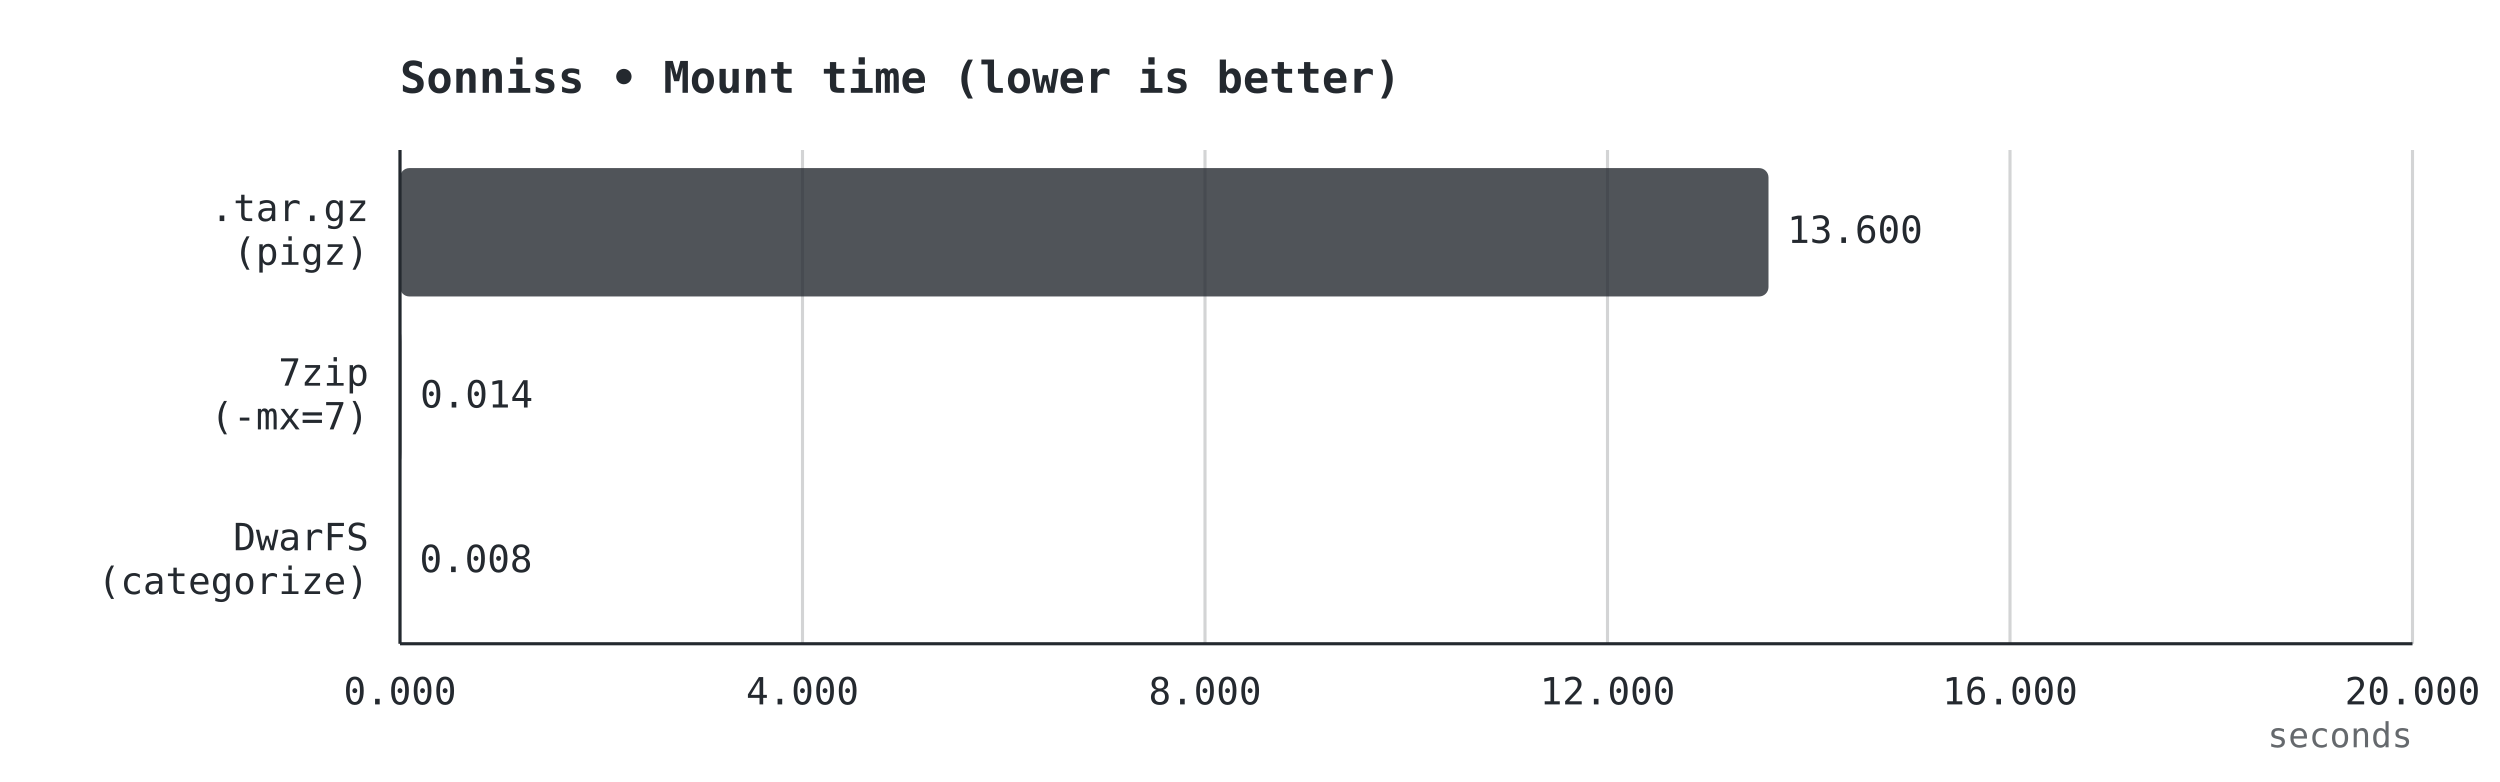
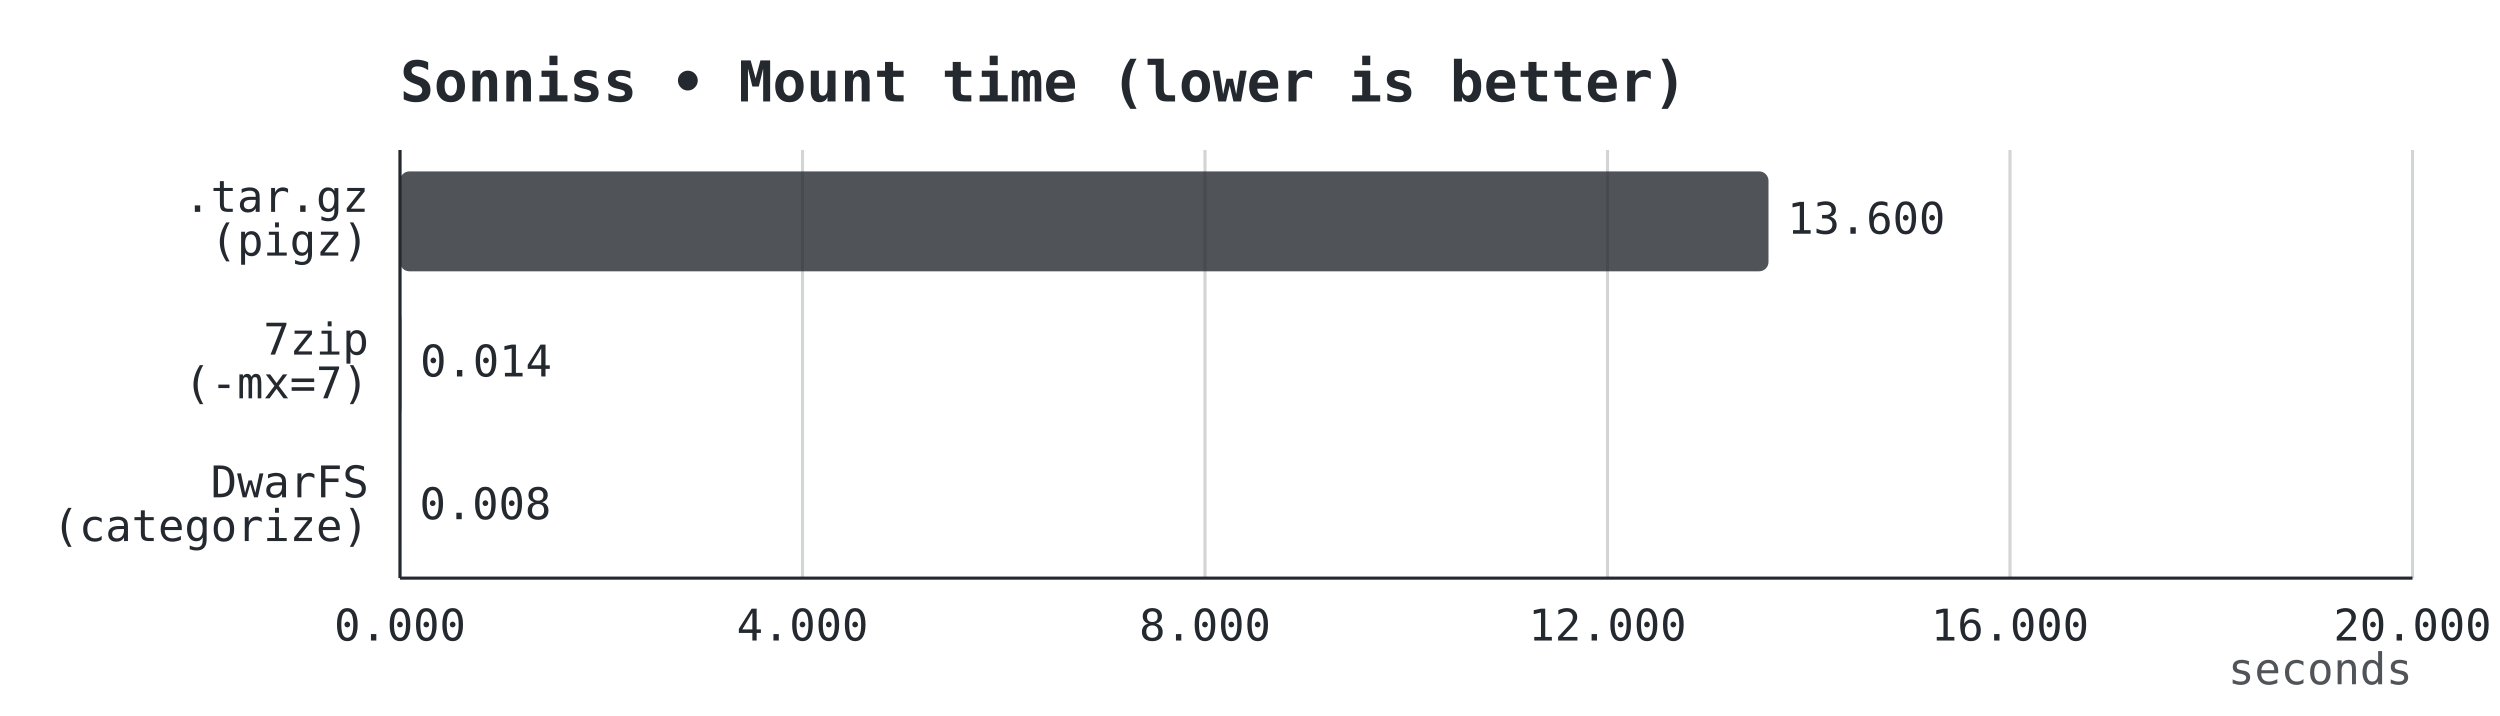
- <svg xmlns="http://www.w3.org/2000/svg" width="800" height="250" viewBox="0 0 800 250" role="img" aria-label="Sonniss • Mount time (lower is better)">
+ <svg xmlns="http://www.w3.org/2000/svg" width="800" height="229" viewBox="0 0 800 229" role="img" aria-label="Sonniss • Mount time (lower is better)">
  <style>
    :root {
      color: var(--fgColor-default, #24292f);
      font-family: ui-monospace, SFMono-Regular, Menlo, Consolas, monospace;
    }
    @media (prefers-color-scheme: dark) {
      :root { color: var(--fgColor-default, #c9d1d9); }
    }
-     .t { fill: currentColor; font-size: 12px; dominant-baseline: middle; }
-     .title { font-weight: 600; font-size: 14px; dominant-baseline: hanging; }
+     .t { fill: currentColor; font-size: 14px; dominant-baseline: middle; }
+     .title { font-weight: 600; font-size: 18px; dominant-baseline: hanging; }
    .axis { stroke: currentColor; stroke-width: 1; }
    .grid { stroke: currentColor; stroke-width: 1; opacity: .2; }
    .bar { fill: currentColor; opacity: .8; }
-     .unit { opacity: .7; font-size: 11px; }
+     .unit { opacity: .8; font-size: 14px; }
  </style>
-   <rect x="0" y="0" width="800" height="250" fill="none" />
+   <rect x="0" y="0" width="800" height="229" fill="none" />
  <text x="128" y="20" class="t title">Sonniss • Mount time (lower is better)</text>
-   <line x1="128" y1="206" x2="772" y2="206" class="axis" />
-   <line x1="128" y1="48" x2="128" y2="206" class="axis" />
-   <line x1="128.00" y1="48" x2="128.00" y2="206" class="grid" />
-   <text x="128.00" y="222" class="t" text-anchor="middle">0.000</text>
-   <line x1="256.80" y1="48" x2="256.80" y2="206" class="grid" />
-   <text x="256.80" y="222" class="t" text-anchor="middle">4.000</text>
-   <line x1="385.60" y1="48" x2="385.60" y2="206" class="grid" />
-   <text x="385.60" y="222" class="t" text-anchor="middle">8.000</text>
-   <line x1="514.40" y1="48" x2="514.40" y2="206" class="grid" />
-   <text x="514.40" y="222" class="t" text-anchor="middle">12.000</text>
-   <line x1="643.20" y1="48" x2="643.20" y2="206" class="grid" />
-   <text x="643.20" y="222" class="t" text-anchor="middle">16.000</text>
-   <line x1="772.00" y1="48" x2="772.00" y2="206" class="grid" />
-   <text x="772.00" y="222" class="t" text-anchor="middle">20.000</text>
-   <text x="772" y="236" class="t unit" text-anchor="end">seconds</text>
-   <rect class="bar" x="128.00" y="53.79" width="437.92" height="41.08" rx="3" ry="3" />
-   <text x="118.00" y="67.33" class="t" text-anchor="end">.tar.gz</text>
-   <text x="118.00" y="81.33" class="t" text-anchor="end">(pigz)</text>
-   <text x="571.92" y="74.33" class="t">13.600</text>
-   <rect class="bar" x="128.00" y="106.46" width="0.45" height="41.08" rx="3" ry="3" />
-   <text x="118.00" y="120.00" class="t" text-anchor="end">7zip</text>
-   <text x="118.00" y="134.00" class="t" text-anchor="end">(-mx=7)</text>
-   <text x="134.45" y="127.00" class="t">0.014</text>
-   <rect class="bar" x="128.00" y="159.13" width="0.26" height="41.08" rx="3" ry="3" />
-   <text x="118.00" y="172.67" class="t" text-anchor="end">DwarFS</text>
-   <text x="118.00" y="186.67" class="t" text-anchor="end">(categorize)</text>
-   <text x="134.26" y="179.67" class="t">0.008</text>
+   <line x1="128" y1="185" x2="772" y2="185" class="axis" />
+   <line x1="128" y1="48" x2="128" y2="185" class="axis" />
+   <line x1="128.00" y1="48" x2="128.00" y2="185" class="grid" />
+   <text x="128.00" y="201" class="t" text-anchor="middle">0.000</text>
+   <line x1="256.80" y1="48" x2="256.80" y2="185" class="grid" />
+   <text x="256.80" y="201" class="t" text-anchor="middle">4.000</text>
+   <line x1="385.60" y1="48" x2="385.60" y2="185" class="grid" />
+   <text x="385.60" y="201" class="t" text-anchor="middle">8.000</text>
+   <line x1="514.40" y1="48" x2="514.40" y2="185" class="grid" />
+   <text x="514.40" y="201" class="t" text-anchor="middle">12.000</text>
+   <line x1="643.20" y1="48" x2="643.20" y2="185" class="grid" />
+   <text x="643.20" y="201" class="t" text-anchor="middle">16.000</text>
+   <line x1="772.00" y1="48" x2="772.00" y2="185" class="grid" />
+   <text x="772.00" y="201" class="t" text-anchor="middle">20.000</text>
+   <text x="772" y="215" class="t unit" text-anchor="end">seconds</text>
+   <rect class="bar" x="128.00" y="54.85" width="437.92" height="31.97" rx="3" ry="3" />
+   <text x="118.00" y="63.83" class="t" text-anchor="end">.tar.gz</text>
+   <text x="118.00" y="77.83" class="t" text-anchor="end">(pigz)</text>
+   <text x="571.92" y="70.83" class="t">13.600</text>
+   <rect class="bar" x="128.00" y="100.52" width="0.45" height="31.97" rx="3" ry="3" />
+   <text x="118.00" y="109.50" class="t" text-anchor="end">7zip</text>
+   <text x="118.00" y="123.50" class="t" text-anchor="end">(-mx=7)</text>
+   <text x="134.45" y="116.50" class="t">0.014</text>
+   <rect class="bar" x="128.00" y="146.18" width="0.26" height="31.97" rx="3" ry="3" />
+   <text x="118.00" y="155.17" class="t" text-anchor="end">DwarFS</text>
+   <text x="118.00" y="169.17" class="t" text-anchor="end">(categorize)</text>
+   <text x="134.26" y="162.17" class="t">0.008</text>
</svg>
